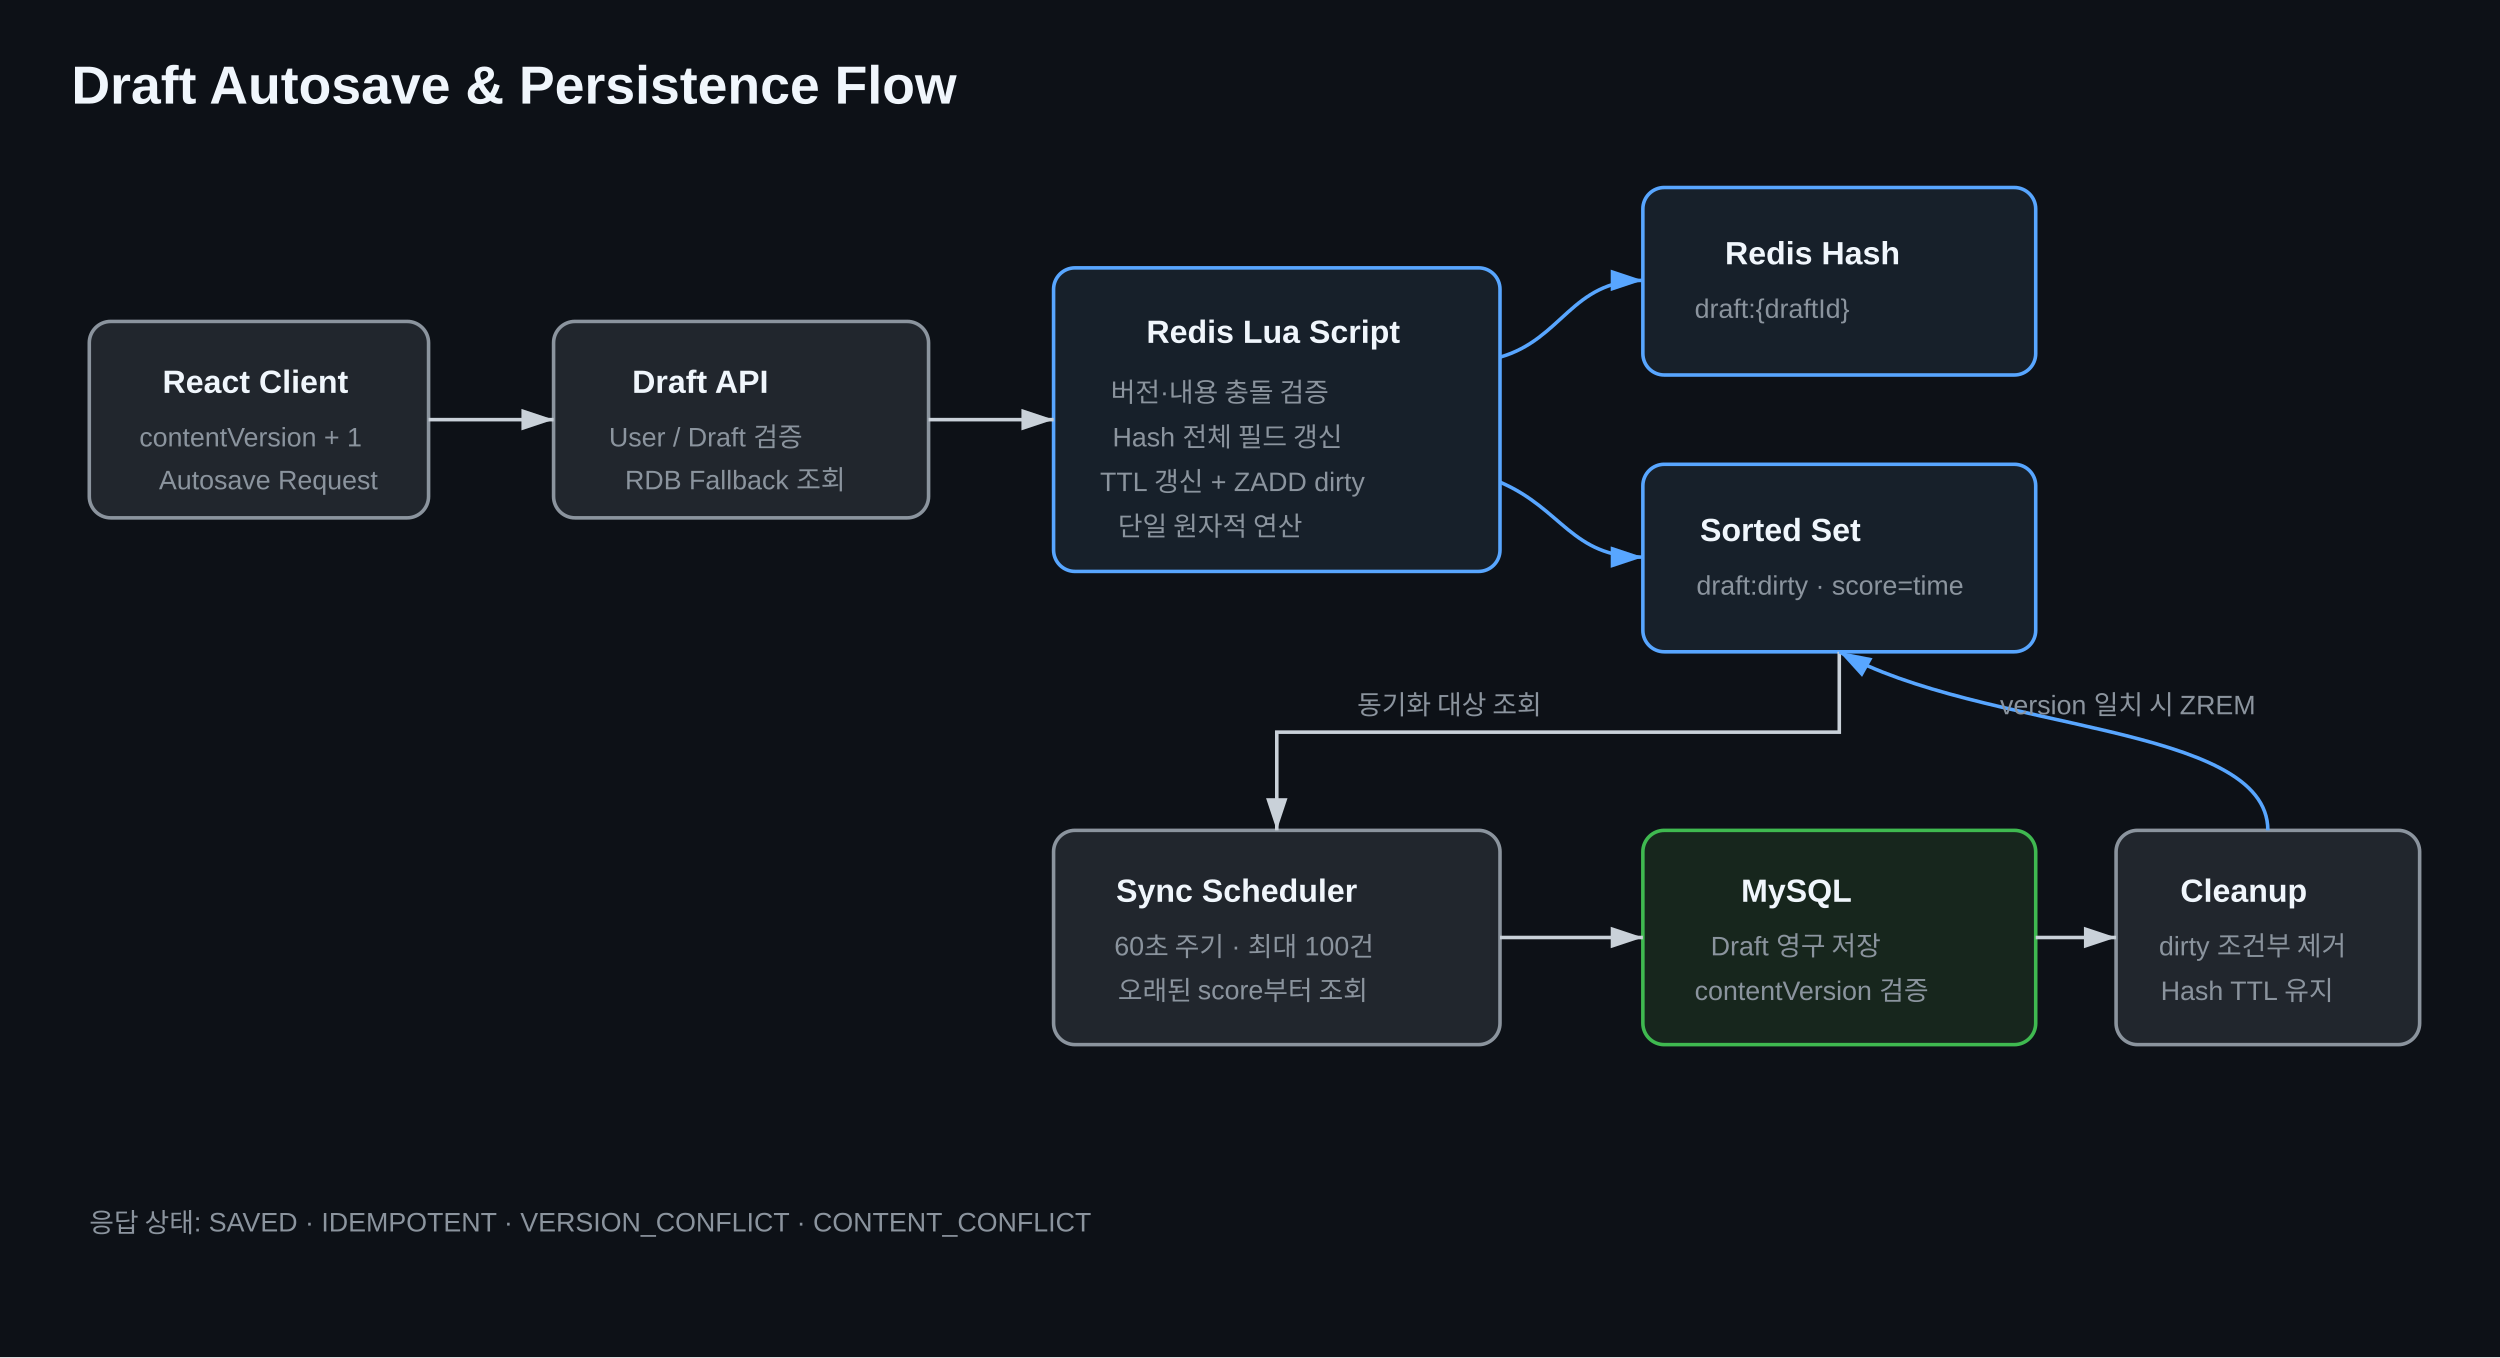
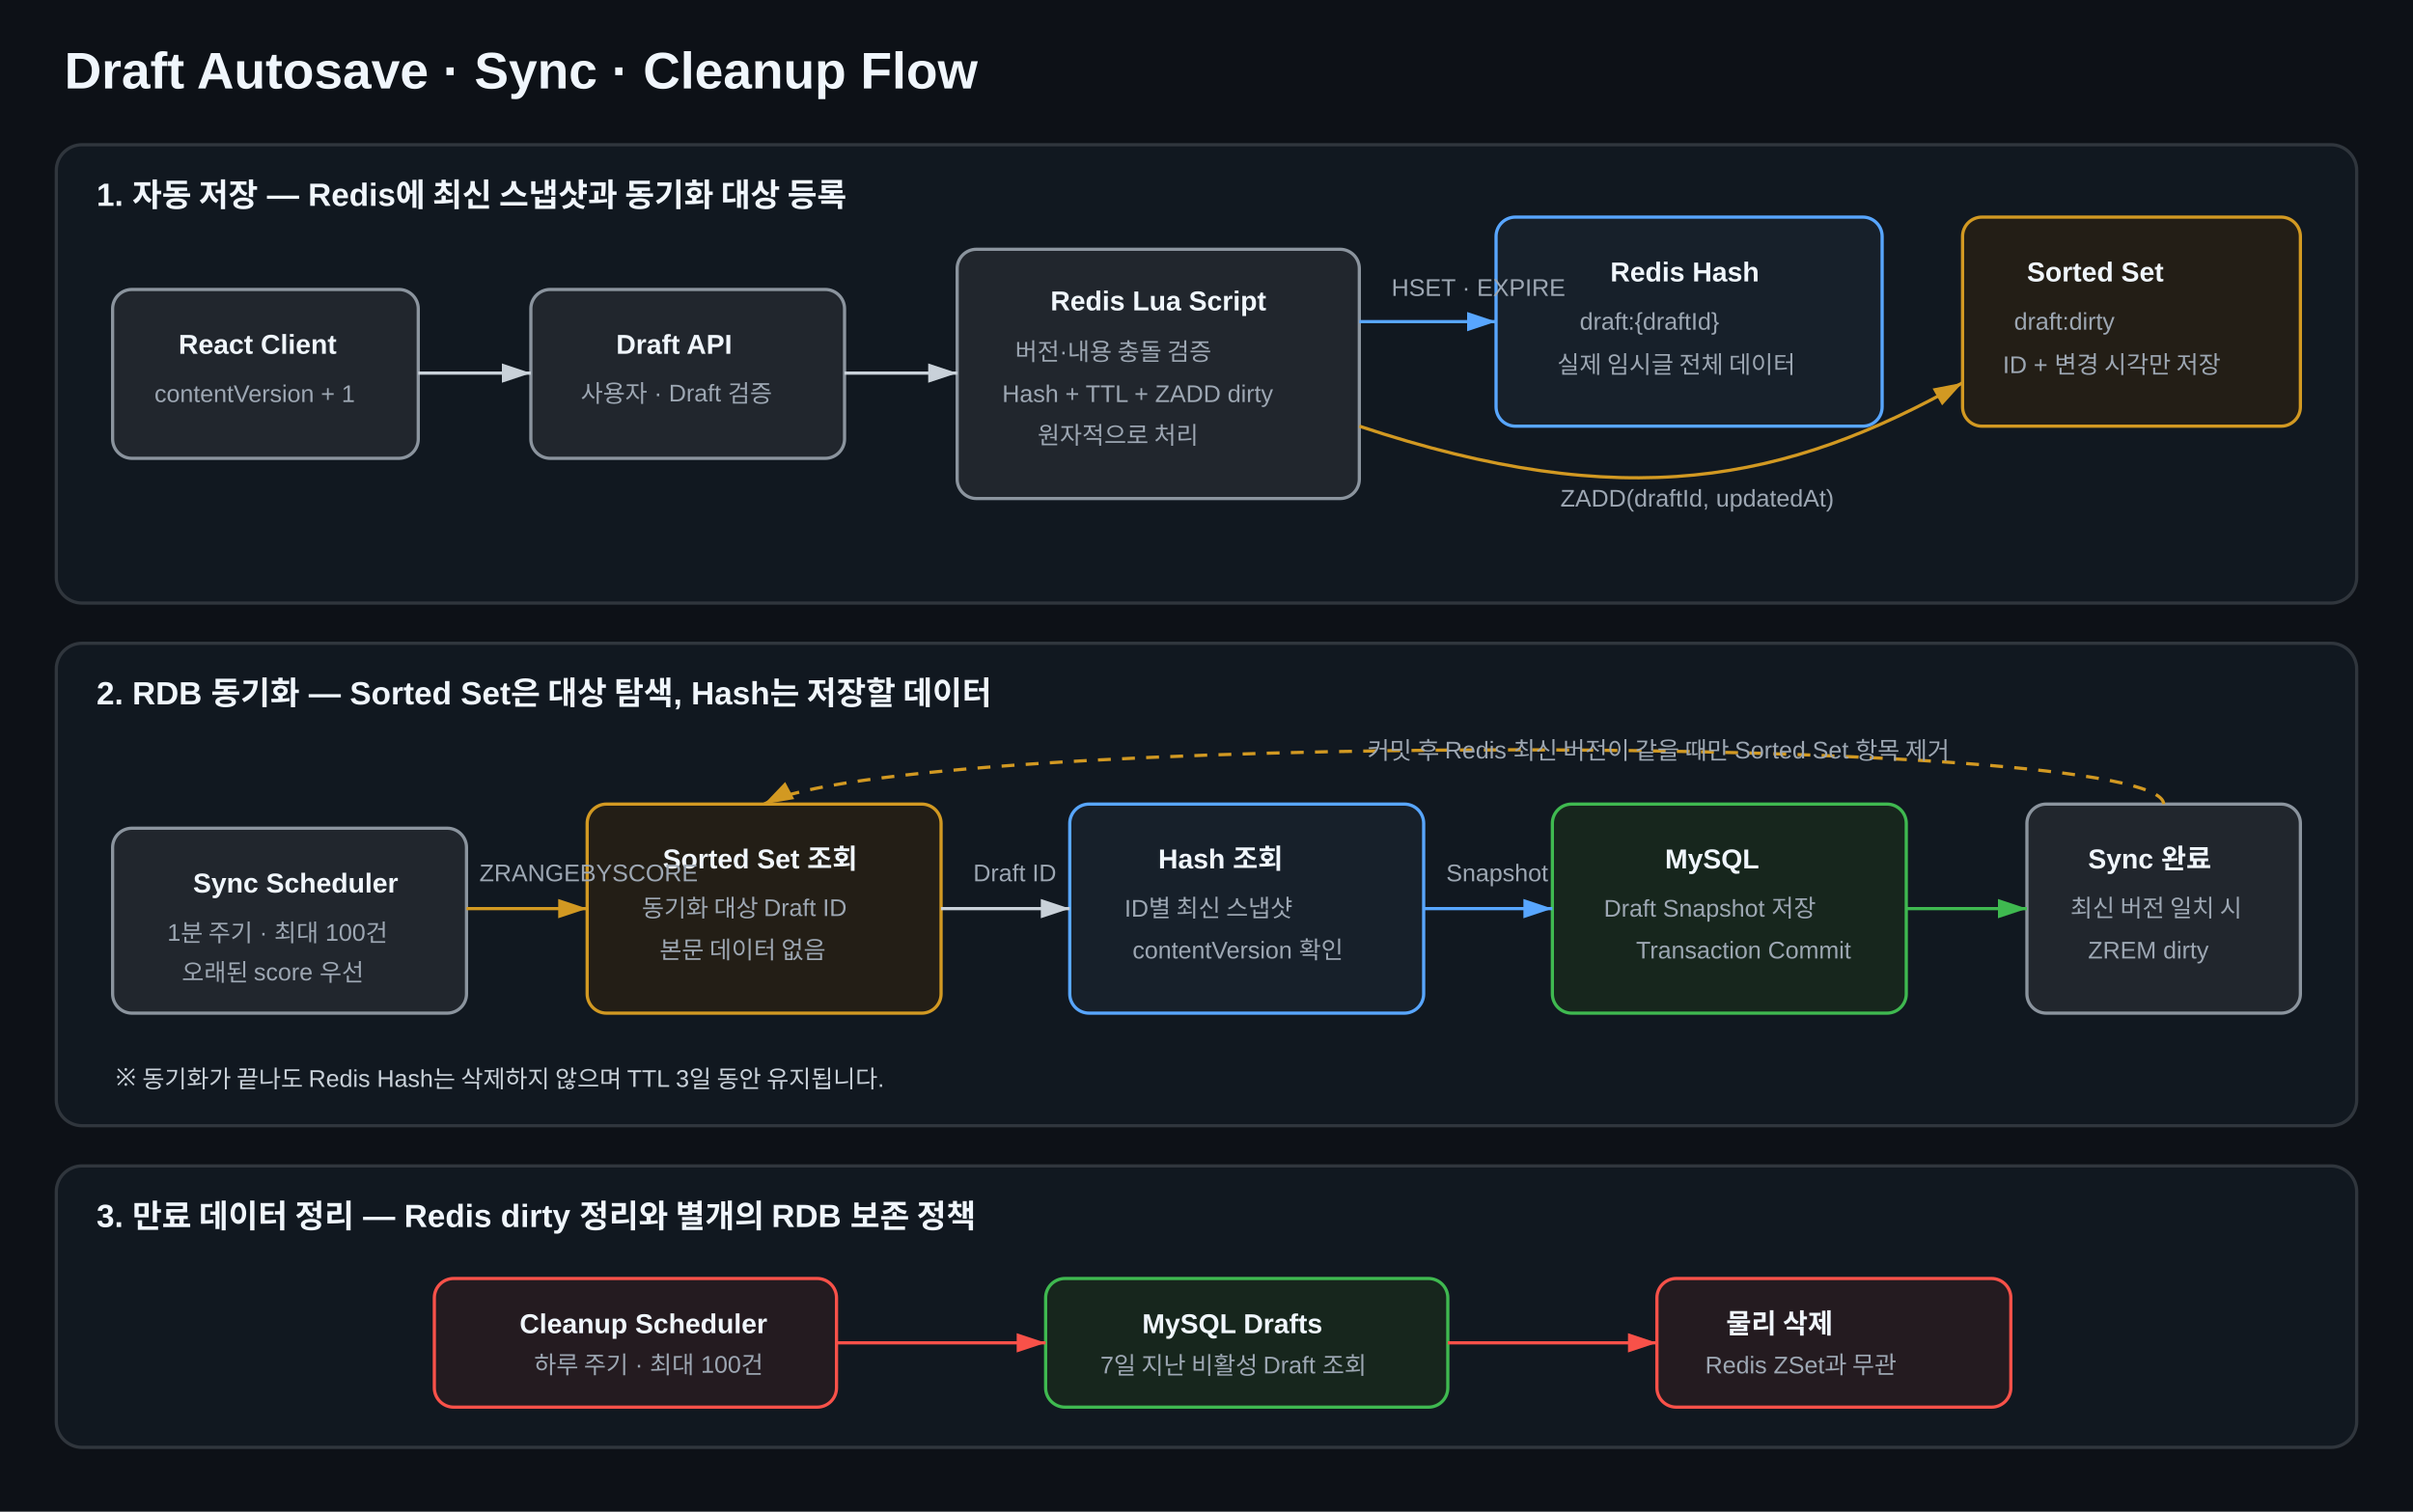
- <svg xmlns="http://www.w3.org/2000/svg" width="1400" height="760" viewBox="0 0 1400 760">
+ <svg xmlns="http://www.w3.org/2000/svg" width="1500" height="940" viewBox="0 0 1500 940">
  <defs>
-     <style>.bg{fill:#0d1117}.node{fill:#21262d;stroke:#8b949e;stroke-width:2}.hot{fill:#17202a;stroke:#58a6ff;stroke-width:2}.ok{fill:#17261d;stroke:#3fb950;stroke-width:2}.title{fill:#f0f6fc;font:700 30px Arial,sans-serif}.label{fill:#f0f6fc;font:600 18px Arial,sans-serif}.sub{fill:#8b949e;font:15px Arial,sans-serif}.edge{stroke:#c9d1d9;stroke-width:2;fill:none;marker-end:url(#a)}.blue{stroke:#58a6ff;stroke-width:2;fill:none;marker-end:url(#b)}</style>
+     <style>
+       .bg{fill:#0d1117}.node{fill:#21262d;stroke:#8b949e;stroke-width:2}.hash{fill:#17202a;stroke:#58a6ff;stroke-width:2}.zset{fill:#231e16;stroke:#d29922;stroke-width:2}.rdb{fill:#17261d;stroke:#3fb950;stroke-width:2}.cleanup{fill:#241b20;stroke:#f85149;stroke-width:2}.group{fill:#111820;stroke:#30363d;stroke-width:2}.title{fill:#f0f6fc;font:700 32px Arial,sans-serif}.section{fill:#f0f6fc;font:700 20px Arial,sans-serif}.label{fill:#f0f6fc;font:600 17px Arial,sans-serif}.sub{fill:#9da7b3;font:15px Arial,sans-serif}.note{fill:#c9d1d9;font:15px Arial,sans-serif}.edge{stroke:#c9d1d9;stroke-width:2;fill:none;marker-end:url(#a)}.blue{stroke:#58a6ff;stroke-width:2;fill:none;marker-end:url(#b)}.yellow{stroke:#d29922;stroke-width:2;fill:none;marker-end:url(#y)}.green{stroke:#3fb950;stroke-width:2;fill:none;marker-end:url(#g)}.red{stroke:#f85149;stroke-width:2;fill:none;marker-end:url(#r)}.dash{stroke-dasharray:8 7}
+     </style>
    <marker id="a" markerWidth="10" markerHeight="10" refX="9" refY="3" orient="auto">
      <path d="M0,0 L0,6 L9,3 z" fill="#c9d1d9" />
    </marker>
    <marker id="b" markerWidth="10" markerHeight="10" refX="9" refY="3" orient="auto">
      <path d="M0,0 L0,6 L9,3 z" fill="#58a6ff" />
    </marker>
+     <marker id="y" markerWidth="10" markerHeight="10" refX="9" refY="3" orient="auto">
+       <path d="M0,0 L0,6 L9,3 z" fill="#d29922" />
+     </marker>
+     <marker id="g" markerWidth="10" markerHeight="10" refX="9" refY="3" orient="auto">
+       <path d="M0,0 L0,6 L9,3 z" fill="#3fb950" />
+     </marker>
+     <marker id="r" markerWidth="10" markerHeight="10" refX="9" refY="3" orient="auto">
+       <path d="M0,0 L0,6 L9,3 z" fill="#f85149" />
+     </marker>
  </defs>
-   <rect class="bg" width="1400" height="760" />
-   <text class="title" x="40" y="58">Draft Autosave &amp; Persistence Flow</text>
-   <rect class="node" x="50" y="180" width="190" height="110" rx="12" />
-   <text class="label" x="91" y="220">React Client</text>
-   <text class="sub" x="78" y="250">contentVersion + 1</text>
-   <text class="sub" x="89" y="274">Autosave Request</text>
-   <rect class="node" x="310" y="180" width="210" height="110" rx="12" />
-   <text class="label" x="354" y="220">Draft API</text>
-   <text class="sub" x="341" y="250">User / Draft 검증</text>
-   <text class="sub" x="350" y="274">RDB Fallback 조회</text>
-   <rect class="hot" x="590" y="150" width="250" height="170" rx="12" />
-   <text class="label" x="642" y="192">Redis Lua Script</text>
-   <text class="sub" x="622" y="225">버전·내용 충돌 검증</text>
-   <text class="sub" x="623" y="250">Hash 전체 필드 갱신</text>
-   <text class="sub" x="616" y="275">TTL 갱신 + ZADD dirty</text>
-   <text class="sub" x="626" y="300">단일 원자적 연산</text>
-   <rect class="hot" x="920" y="105" width="220" height="105" rx="12" />
-   <text class="label" x="966" y="148">Redis Hash</text>
-   <text class="sub" x="949" y="178">draft:{draftId}</text>
-   <rect class="hot" x="920" y="260" width="220" height="105" rx="12" />
-   <text class="label" x="952" y="303">Sorted Set</text>
-   <text class="sub" x="950" y="333">draft:dirty · score=time</text>
-   <rect class="node" x="590" y="465" width="250" height="120" rx="12" />
-   <text class="label" x="625" y="505">Sync Scheduler</text>
-   <text class="sub" x="624" y="535">60초 주기 · 최대 100건</text>
-   <text class="sub" x="626" y="560">오래된 score부터 조회</text>
-   <rect class="ok" x="920" y="465" width="220" height="120" rx="12" />
-   <text class="label" x="975" y="505">MySQL</text>
-   <text class="sub" x="958" y="535">Draft 영구 저장</text>
-   <text class="sub" x="949" y="560">contentVersion 검증</text>
-   <rect class="node" x="1185" y="465" width="170" height="120" rx="12" />
-   <text class="label" x="1221" y="505">Cleanup</text>
-   <text class="sub" x="1209" y="535">dirty 조건부 제거</text>
-   <text class="sub" x="1210" y="560">Hash TTL 유지</text>
-   <path class="edge" d="M240 235 H310" />
-   <path class="edge" d="M520 235 H590" />
-   <path class="blue" d="M840 200 C875 190 880 157 920 157" />
-   <path class="blue" d="M840 270 C875 285 880 312 920 312" />
-   <path class="edge" d="M1030 365 V410 H715 V465" />
-   <text class="sub" x="760" y="400">동기화 대상 조회</text>
-   <path class="edge" d="M840 525 H920" />
-   <path class="edge" d="M1140 525 H1185" />
-   <path class="blue" d="M1270 465 C1270 405 1110 410 1030 365" />
-   <text class="sub" x="1120" y="400">version 일치 시 ZREM</text>
-   <text class="sub" x="50" y="690">응답 상태: SAVED · IDEMPOTENT · VERSION_CONFLICT · CONTENT_CONFLICT</text>
+   <rect class="bg" width="1500" height="940" />
+   <text class="title" x="40" y="55">Draft Autosave · Sync · Cleanup Flow</text>
+   <rect class="group" x="35" y="90" width="1430" height="285" rx="16" />
+   <text class="section" x="60" y="128">1. 자동 저장 — Redis에 최신 스냅샷과 동기화 대상 등록</text>
+   <rect class="node" x="70" y="180" width="190" height="105" rx="12" />
+   <text class="label" x="111" y="220">React Client</text>
+   <text class="sub" x="96" y="250">contentVersion + 1</text>
+   <rect class="node" x="330" y="180" width="195" height="105" rx="12" />
+   <text class="label" x="383" y="220">Draft API</text>
+   <text class="sub" x="361" y="250">사용자 · Draft 검증</text>
+   <rect class="node" x="595" y="155" width="250" height="155" rx="12" />
+   <text class="label" x="653" y="193">Redis Lua Script</text>
+   <text class="sub" x="631" y="224">버전·내용 충돌 검증</text>
+   <text class="sub" x="623" y="250">Hash + TTL + ZADD dirty</text>
+   <text class="sub" x="645" y="276">원자적으로 처리</text>
+   <rect class="hash" x="930" y="135" width="240" height="130" rx="12" />
+   <text class="label" x="1001" y="175">Redis Hash</text>
+   <text class="sub" x="982" y="205">draft:{draftId}</text>
+   <text class="sub" x="968" y="232">실제 임시글 전체 데이터</text>
+   <rect class="zset" x="1220" y="135" width="210" height="130" rx="12" />
+   <text class="label" x="1260" y="175">Sorted Set</text>
+   <text class="sub" x="1252" y="205">draft:dirty</text>
+   <text class="sub" x="1245" y="232">ID + 변경 시각만 저장</text>
+   <path class="edge" d="M260 232 H330" />
+   <path class="edge" d="M525 232 H595" />
+   <path class="blue" d="M845 200 H930" />
+   <text class="sub" x="865" y="184">HSET · EXPIRE</text>
+   <path class="yellow" d="M845 265 C1010 320 1110 300 1220 238" />
+   <text class="sub" x="970" y="315">ZADD(draftId, updatedAt)</text>
+   <rect class="group" x="35" y="400" width="1430" height="300" rx="16" />
+   <text class="section" x="60" y="438">2. RDB 동기화 — Sorted Set은 대상 탐색, Hash는 저장할 데이터</text>
+   <rect class="node" x="70" y="515" width="220" height="115" rx="12" />
+   <text class="label" x="120" y="555">Sync Scheduler</text>
+   <text class="sub" x="104" y="585">1분 주기 · 최대 100건</text>
+   <text class="sub" x="113" y="610">오래된 score 우선</text>
+   <rect class="zset" x="365" y="500" width="220" height="130" rx="12" />
+   <text class="label" x="412" y="540">Sorted Set 조회</text>
+   <text class="sub" x="399" y="570">동기화 대상 Draft ID</text>
+   <text class="sub" x="410" y="596">본문 데이터 없음</text>
+   <rect class="hash" x="665" y="500" width="220" height="130" rx="12" />
+   <text class="label" x="720" y="540">Hash 조회</text>
+   <text class="sub" x="699" y="570">ID별 최신 스냅샷</text>
+   <text class="sub" x="704" y="596">contentVersion 확인</text>
+   <rect class="rdb" x="965" y="500" width="220" height="130" rx="12" />
+   <text class="label" x="1035" y="540">MySQL</text>
+   <text class="sub" x="997" y="570">Draft Snapshot 저장</text>
+   <text class="sub" x="1017" y="596">Transaction Commit</text>
+   <rect class="node" x="1260" y="500" width="170" height="130" rx="12" />
+   <text class="label" x="1298" y="540">Sync 완료</text>
+   <text class="sub" x="1287" y="570">최신 버전 일치 시</text>
+   <text class="sub" x="1298" y="596">ZREM dirty</text>
+   <path class="yellow" d="M290 565 H365" />
+   <text class="sub" x="298" y="548">ZRANGEBYSCORE</text>
+   <path class="edge" d="M585 565 H665" />
+   <text class="sub" x="605" y="548">Draft ID</text>
+   <path class="blue" d="M885 565 H965" />
+   <text class="sub" x="899" y="548">Snapshot</text>
+   <path class="green" d="M1185 565 H1260" />
+   <path class="yellow dash" d="M1345 500 C1345 455 560 455 475 500" />
+   <text class="sub" x="850" y="472">커밋 후 Redis 최신 버전이 같을 때만 Sorted Set 항목 제거</text>
+   <text class="note" x="72" y="675">※ 동기화가 끝나도 Redis Hash는 삭제하지 않으며 TTL 3일 동안 유지됩니다.</text>
+   <rect class="group" x="35" y="725" width="1430" height="175" rx="16" />
+   <text class="section" x="60" y="763">3. 만료 데이터 정리 — Redis dirty 정리와 별개의 RDB 보존 정책</text>
+   <rect class="cleanup" x="270" y="795" width="250" height="80" rx="12" />
+   <text class="label" x="323" y="829">Cleanup Scheduler</text>
+   <text class="sub" x="332" y="854">하루 주기 · 최대 100건</text>
+   <rect class="rdb" x="650" y="795" width="250" height="80" rx="12" />
+   <text class="label" x="710" y="829">MySQL Drafts</text>
+   <text class="sub" x="684" y="854">7일 지난 비활성 Draft 조회</text>
+   <rect class="cleanup" x="1030" y="795" width="220" height="80" rx="12" />
+   <text class="label" x="1073" y="829">물리 삭제</text>
+   <text class="sub" x="1060" y="854">Redis ZSet과 무관</text>
+   <path class="red" d="M520 835 H650" />
+   <path class="red" d="M900 835 H1030" />
</svg>
